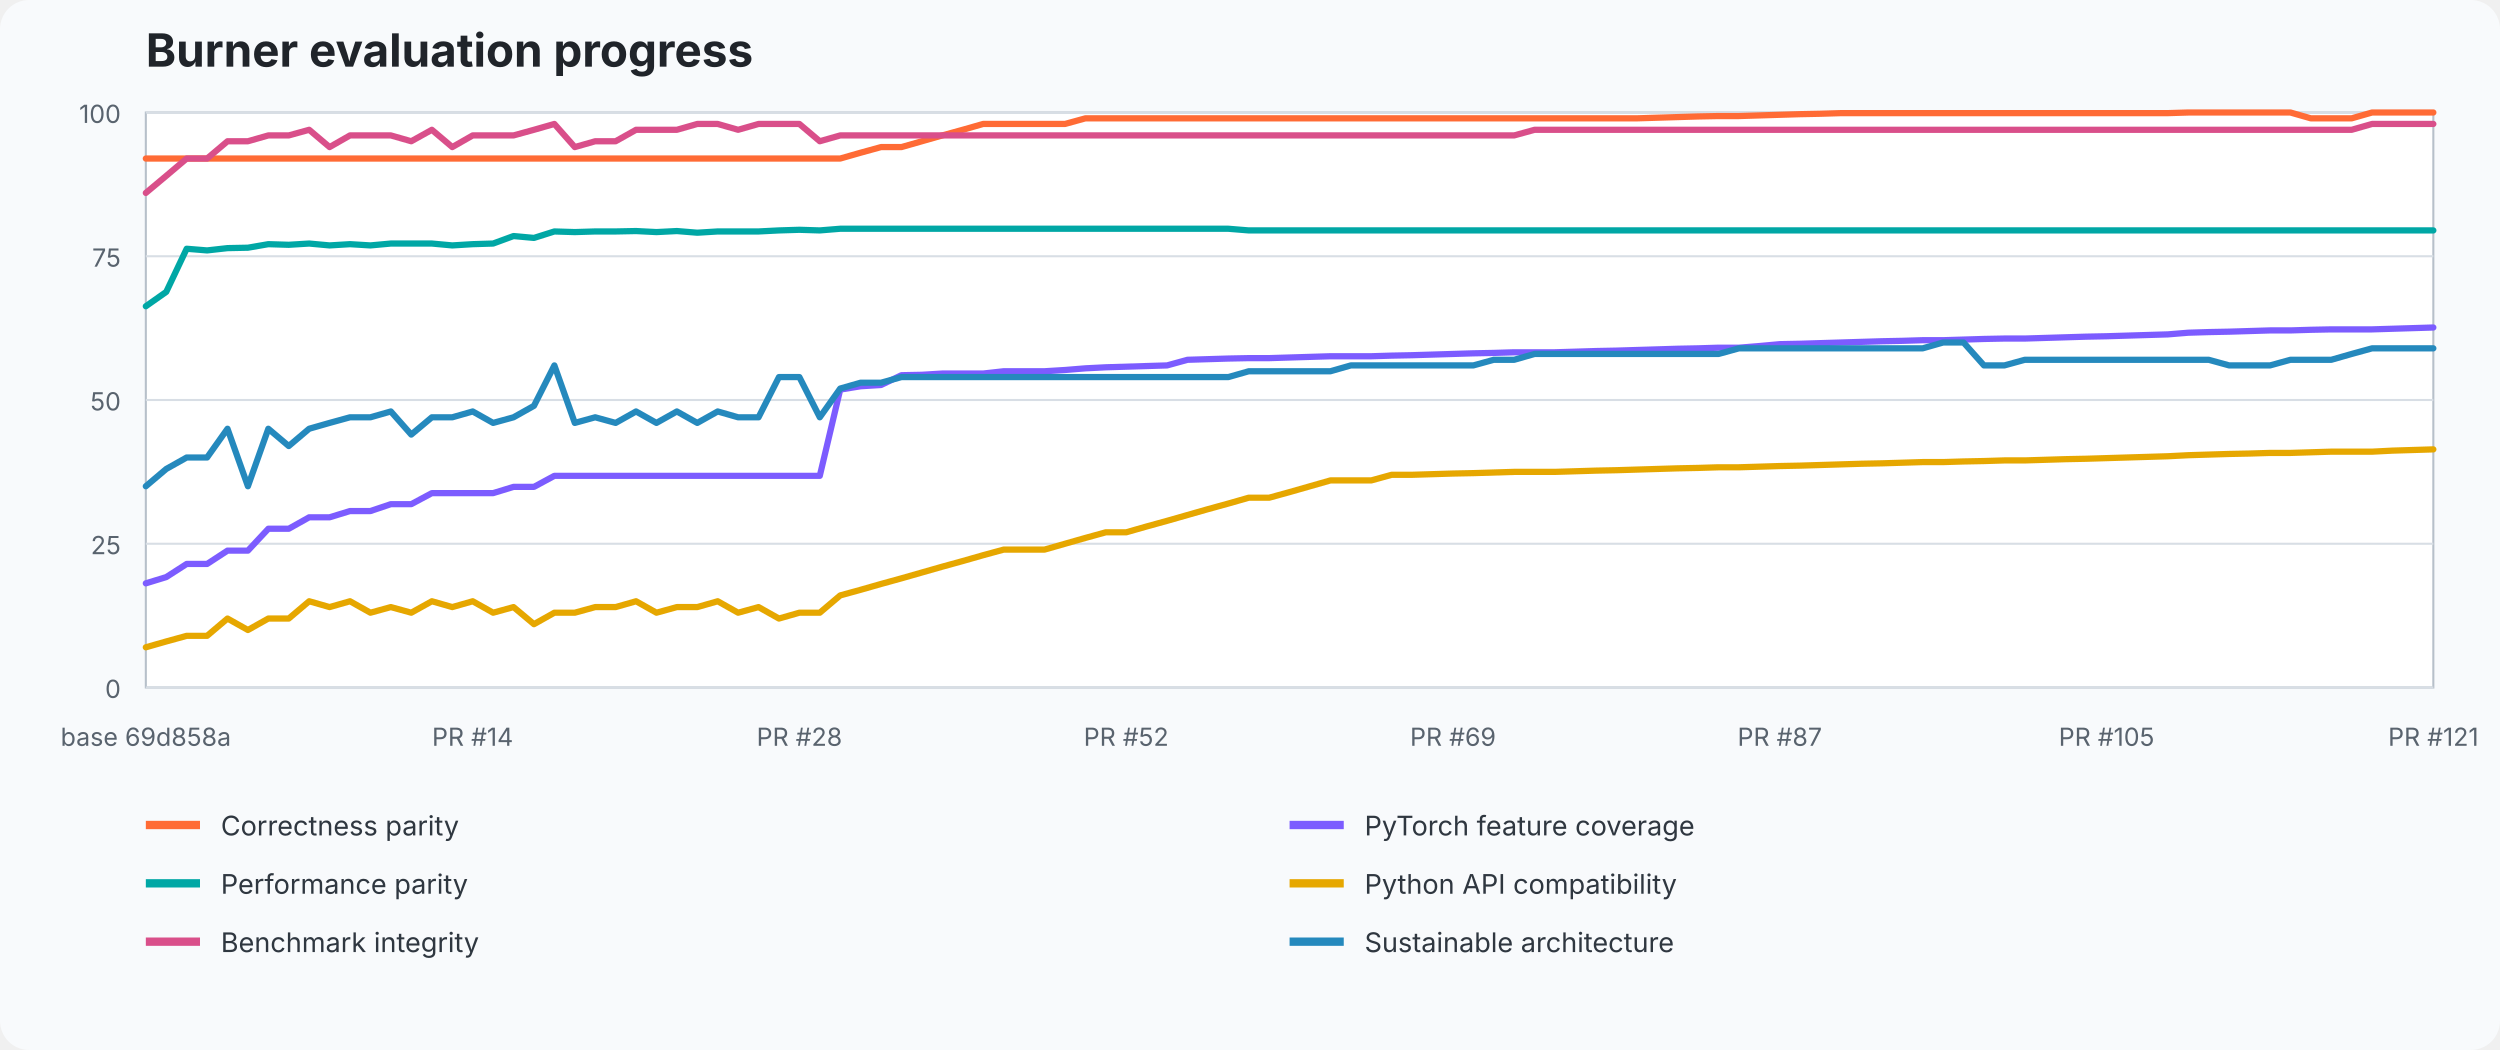
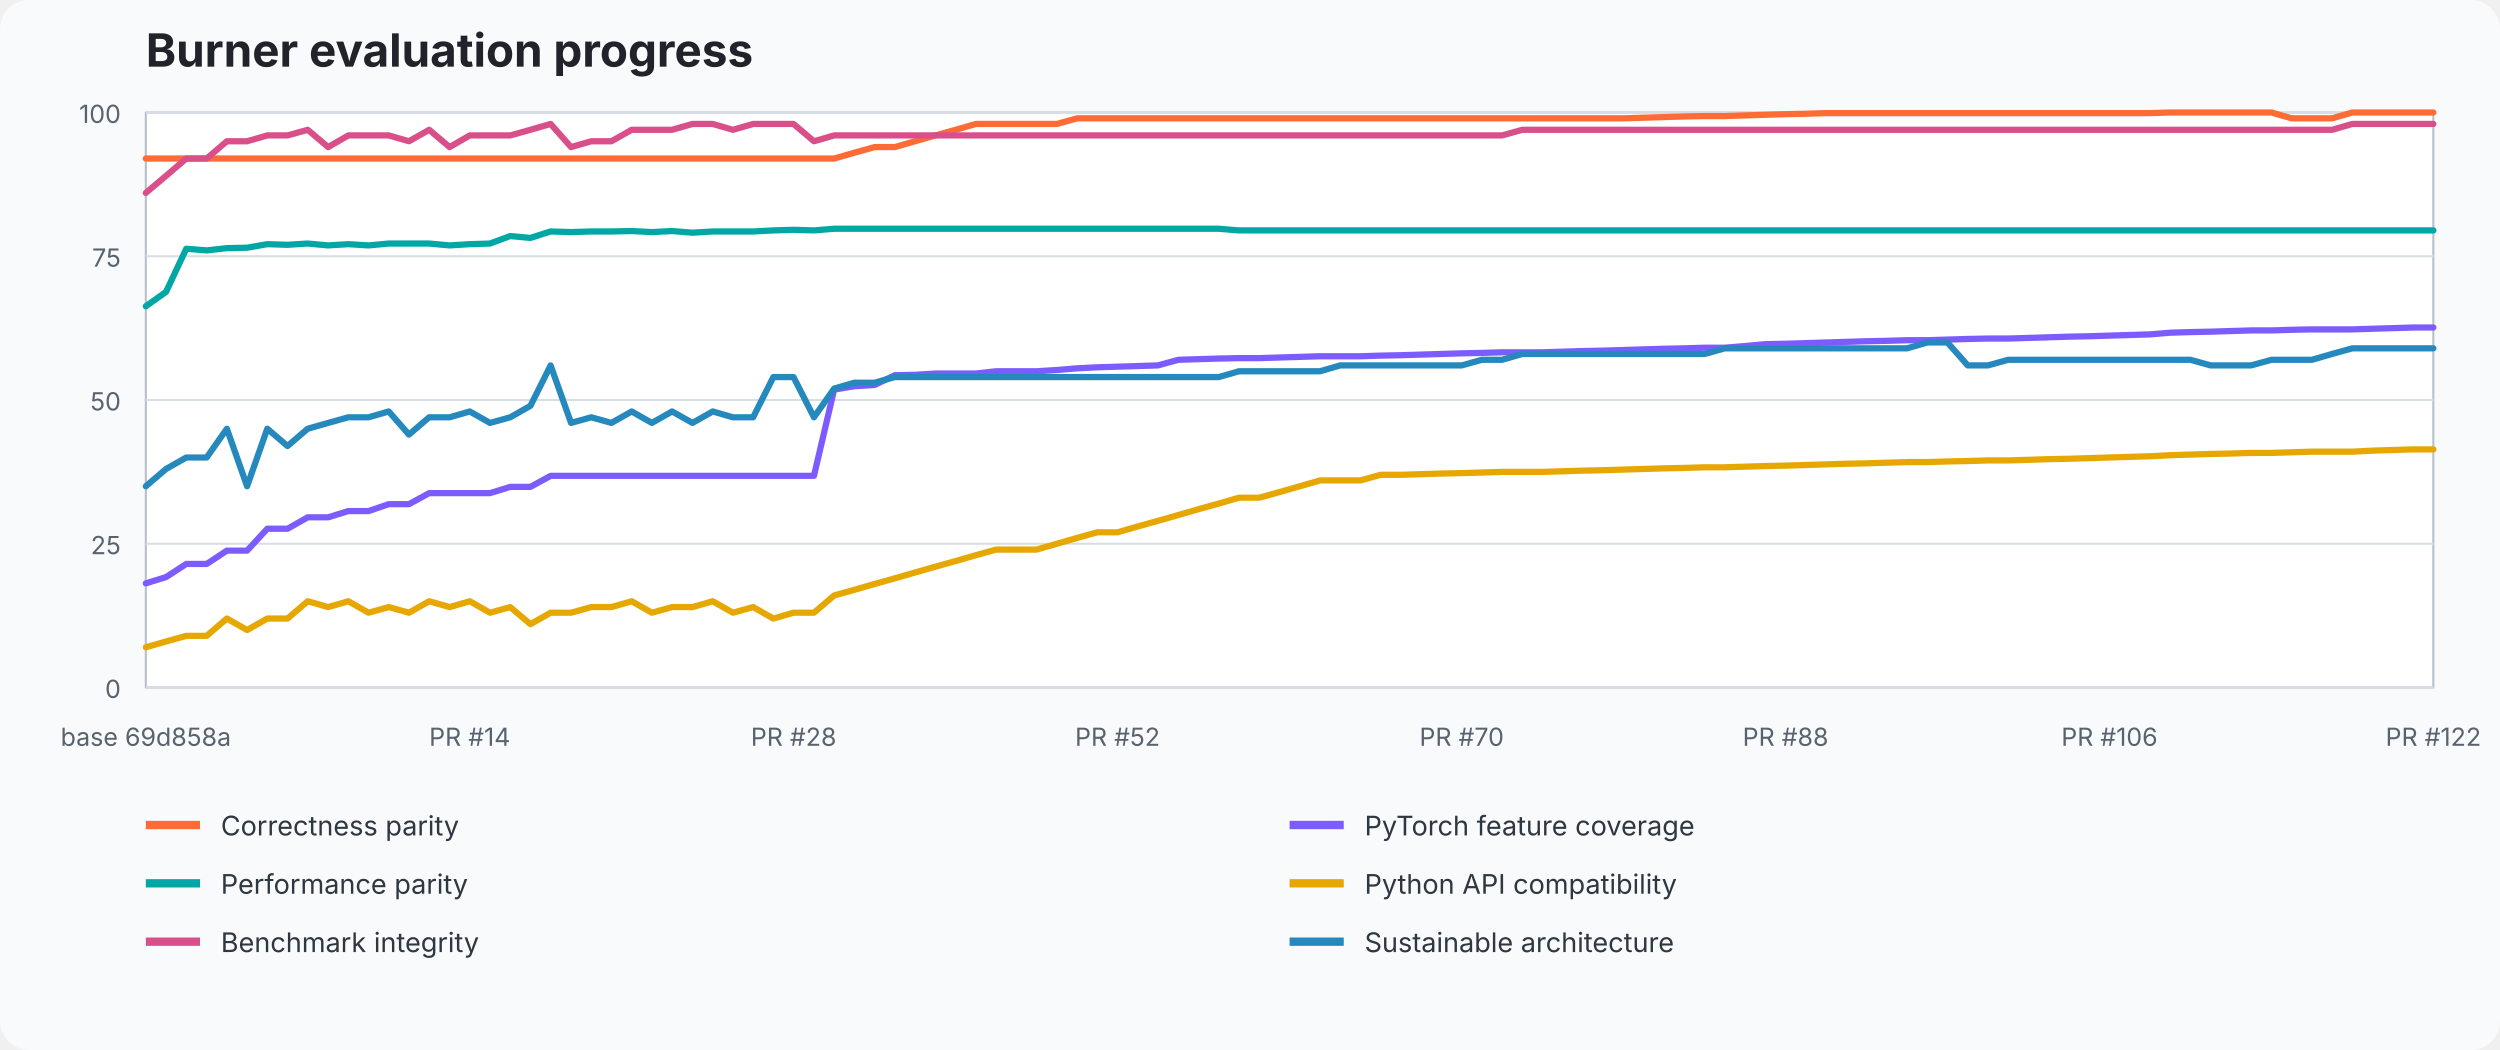
<svg xmlns="http://www.w3.org/2000/svg" width="1200" height="504" viewBox="0 0 1200 504" role="img" aria-labelledby="title desc">
  <style>text{font-family:ui-sans-serif,system-ui,-apple-system,BlinkMacSystemFont,"Segoe UI",sans-serif}.title{font-size:22px;font-weight:700;fill:#20242a}.axis{font-size:12px;fill:#59636e}.legend{font-size:13px;fill:#2f3740}.grid{stroke:#d8dee5;stroke-width:1}.plot{fill:#fff;stroke:#b7c0ca}</style>
  <rect width="100%" height="100%" fill="#f8fafc" rx="14" />
  <text x="70" y="32" class="title">Burner evaluation progress</text>
  <rect x="70" y="54" width="1098" height="276" class="plot" />
  <line x1="70" y1="330" x2="1168" y2="330" class="grid" />
  <text x="58" y="335" text-anchor="end" class="axis">0</text>
  <line x1="70" y1="261" x2="1168" y2="261" class="grid" />
  <text x="58" y="266" text-anchor="end" class="axis">25</text>
  <line x1="70" y1="192" x2="1168" y2="192" class="grid" />
  <text x="58" y="197" text-anchor="end" class="axis">50</text>
  <line x1="70" y1="123" x2="1168" y2="123" class="grid" />
  <text x="58" y="128" text-anchor="end" class="axis">75</text>
  <line x1="70" y1="54" x2="1168" y2="54" class="grid" />
  <text x="58" y="59" text-anchor="end" class="axis">100</text>
-   <polyline points="70.0,76.1 79.8,76.1 89.6,76.1 99.4,76.1 109.2,76.1 119.0,76.1 128.8,76.1 138.6,76.1 148.4,76.1 158.2,76.1 168.0,76.1 177.8,76.1 187.6,76.1 197.4,76.1 207.3,76.1 217.1,76.1 226.9,76.1 236.7,76.1 246.5,76.1 256.3,76.1 266.1,76.1 275.9,76.1 285.7,76.1 295.5,76.1 305.3,76.1 315.1,76.1 324.9,76.1 334.7,76.1 344.5,76.1 354.3,76.1 364.1,76.1 373.9,76.1 383.7,76.1 393.5,76.1 403.3,76.1 413.1,73.3 422.9,70.6 432.7,70.6 442.5,67.8 452.3,65.0 462.1,62.3 471.9,59.5 481.8,59.5 491.6,59.5 501.4,59.5 511.2,59.5 521.0,56.8 530.8,56.8 540.6,56.8 550.4,56.8 560.2,56.8 570.0,56.8 579.8,56.8 589.6,56.8 599.4,56.8 609.2,56.8 619.0,56.8 628.8,56.8 638.6,56.8 648.4,56.8 658.2,56.8 668.0,56.8 677.8,56.8 687.6,56.8 697.4,56.8 707.2,56.8 717.0,56.8 726.8,56.8 736.6,56.8 746.4,56.8 756.3,56.8 766.1,56.8 775.9,56.8 785.7,56.8 795.5,56.5 805.3,56.2 815.1,55.9 824.9,55.7 834.7,55.7 844.5,55.4 854.3,55.1 864.1,54.8 873.9,54.6 883.7,54.3 893.5,54.3 903.3,54.3 913.1,54.3 922.9,54.3 932.7,54.3 942.5,54.3 952.3,54.3 962.1,54.3 971.9,54.3 981.7,54.3 991.5,54.3 1001.3,54.3 1011.1,54.3 1020.9,54.3 1030.8,54.3 1040.6,54.3 1050.4,54.0 1060.2,54.0 1070.0,54.0 1079.8,54.0 1089.6,54.0 1099.4,54.0 1109.2,56.8 1119.0,56.8 1128.8,56.8 1138.6,54.0 1148.4,54.0 1158.2,54.0 1168.0,54.0" fill="none" stroke="#ff6b35" stroke-width="3" stroke-linejoin="round" stroke-linecap="round" />
-   <polyline points="70.0,280.0 79.8,277.0 89.6,270.7 99.4,270.7 109.2,264.3 119.0,264.3 128.8,253.8 138.6,253.8 148.4,248.3 158.2,248.3 168.0,245.3 177.8,245.3 187.6,242.0 197.4,242.0 207.3,236.7 217.1,236.7 226.9,236.7 236.7,236.7 246.5,233.7 256.3,233.7 266.1,228.4 275.9,228.4 285.7,228.4 295.5,228.4 305.3,228.4 315.1,228.4 324.9,228.4 334.7,228.4 344.5,228.4 354.3,228.4 364.1,228.4 373.9,228.4 383.7,228.4 393.5,228.4 403.3,187.0 413.1,185.4 422.9,184.8 432.7,180.1 442.5,179.9 452.3,179.3 462.1,179.3 471.9,179.3 481.8,178.2 491.6,178.2 501.4,178.2 511.2,177.6 521.0,176.8 530.8,176.3 540.6,176.0 550.4,175.7 560.2,175.4 570.0,172.7 579.8,172.4 589.6,172.1 599.4,171.9 609.2,171.9 619.0,171.6 628.8,171.3 638.6,171.0 648.4,171.0 658.2,171.0 668.0,170.7 677.8,170.5 687.6,170.2 697.4,169.9 707.2,169.6 717.0,169.4 726.8,169.1 736.6,169.1 746.4,169.1 756.3,168.8 766.1,168.5 775.9,168.3 785.7,168.0 795.5,167.7 805.3,167.4 815.1,167.2 824.9,166.9 834.7,166.9 844.5,166.1 854.3,165.2 864.1,165.0 873.9,164.7 883.7,164.4 893.5,164.1 903.3,163.8 913.1,163.6 922.9,163.3 932.7,163.3 942.5,163.0 952.3,162.7 962.1,162.5 971.9,162.5 981.7,162.2 991.5,161.9 1001.3,161.6 1011.1,161.4 1020.9,161.1 1030.8,160.8 1040.6,160.5 1050.4,159.7 1060.2,159.4 1070.0,159.2 1079.8,158.9 1089.6,158.6 1099.4,158.6 1109.2,158.3 1119.0,158.1 1128.8,158.1 1138.6,158.1 1148.4,157.8 1158.2,157.5 1168.0,157.2" fill="none" stroke="#7c5cff" stroke-width="3" stroke-linejoin="round" stroke-linecap="round" />
-   <polyline points="70.0,147.0 79.8,140.1 89.6,119.4 99.4,120.2 109.2,119.1 119.0,118.9 128.8,117.2 138.6,117.5 148.4,116.9 158.2,117.8 168.0,117.2 177.8,117.8 187.6,116.9 197.4,116.9 207.3,116.9 217.1,117.8 226.9,117.2 236.7,116.9 246.5,113.3 256.3,114.2 266.1,111.1 275.9,111.4 285.7,111.1 295.5,111.1 305.3,110.9 315.1,111.4 324.9,110.9 334.7,111.7 344.5,111.1 354.3,111.1 364.1,111.1 373.9,110.6 383.7,110.3 393.5,110.6 403.3,109.8 413.1,109.8 422.9,109.8 432.7,109.8 442.5,109.8 452.3,109.8 462.1,109.8 471.9,109.8 481.8,109.8 491.6,109.8 501.4,109.8 511.2,109.8 521.0,109.8 530.8,109.8 540.6,109.8 550.4,109.8 560.2,109.8 570.0,109.8 579.8,109.8 589.6,109.8 599.4,110.6 609.2,110.6 619.0,110.6 628.8,110.6 638.6,110.6 648.4,110.6 658.2,110.6 668.0,110.6 677.8,110.6 687.6,110.6 697.4,110.6 707.2,110.6 717.0,110.6 726.8,110.6 736.6,110.6 746.4,110.6 756.3,110.6 766.1,110.6 775.9,110.6 785.7,110.6 795.5,110.6 805.3,110.6 815.1,110.6 824.9,110.6 834.7,110.6 844.5,110.6 854.3,110.6 864.1,110.6 873.9,110.6 883.7,110.6 893.5,110.6 903.3,110.6 913.1,110.6 922.9,110.6 932.7,110.6 942.5,110.6 952.3,110.6 962.1,110.6 971.9,110.6 981.7,110.6 991.5,110.6 1001.3,110.6 1011.1,110.6 1020.9,110.6 1030.8,110.6 1040.6,110.6 1050.4,110.6 1060.2,110.6 1070.0,110.6 1079.8,110.6 1089.6,110.6 1099.4,110.6 1109.2,110.6 1119.0,110.6 1128.8,110.6 1138.6,110.6 1148.4,110.6 1158.2,110.6 1168.0,110.6" fill="none" stroke="#00a7a5" stroke-width="3" stroke-linejoin="round" stroke-linecap="round" />
-   <polyline points="70.0,310.7 79.8,307.9 89.6,305.2 99.4,305.2 109.2,296.9 119.0,302.4 128.8,296.9 138.6,296.9 148.4,288.6 158.2,291.4 168.0,288.6 177.8,294.1 187.6,291.4 197.4,294.1 207.3,288.6 217.1,291.4 226.9,288.6 236.7,294.1 246.5,291.4 256.3,299.6 266.1,294.1 275.9,294.1 285.7,291.4 295.5,291.4 305.3,288.6 315.1,294.1 324.9,291.4 334.7,291.4 344.5,288.6 354.3,294.1 364.1,291.4 373.9,296.9 383.7,294.1 393.5,294.1 403.3,285.8 413.1,283.1 422.9,280.3 432.7,277.6 442.5,274.8 452.3,272.0 462.1,269.3 471.9,266.5 481.8,263.8 491.6,263.8 501.4,263.8 511.2,261.0 521.0,258.2 530.8,255.5 540.6,255.5 550.4,252.7 560.2,250.0 570.0,247.2 579.8,244.4 589.6,241.7 599.4,238.9 609.2,238.9 619.0,236.2 628.8,233.4 638.6,230.6 648.4,230.6 658.2,230.6 668.0,227.9 677.8,227.9 687.6,227.6 697.4,227.3 707.2,227.1 717.0,226.8 726.8,226.5 736.6,226.5 746.4,226.5 756.3,226.2 766.1,225.9 775.9,225.7 785.7,225.4 795.5,225.1 805.3,224.8 815.1,224.6 824.9,224.3 834.7,224.3 844.5,224.0 854.3,223.7 864.1,223.5 873.9,223.2 883.7,222.9 893.5,222.6 903.3,222.4 913.1,222.1 922.9,221.8 932.7,221.8 942.5,221.5 952.3,221.3 962.1,221.0 971.9,221.0 981.7,220.7 991.5,220.4 1001.3,220.2 1011.1,219.9 1020.9,219.6 1030.8,219.3 1040.6,219.0 1050.4,218.5 1060.2,218.2 1070.0,217.9 1079.8,217.7 1089.6,217.4 1099.4,217.4 1109.2,217.1 1119.0,216.8 1128.8,216.8 1138.6,216.8 1148.4,216.3 1158.2,216.0 1168.0,215.7" fill="none" stroke="#e6a700" stroke-width="3" stroke-linejoin="round" stroke-linecap="round" />
-   <polyline points="70.0,92.6 79.8,84.4 89.6,76.1 99.4,76.1 109.2,67.8 119.0,67.8 128.8,65.0 138.6,65.0 148.4,62.3 158.2,70.6 168.0,65.0 177.8,65.0 187.6,65.0 197.4,67.8 207.3,62.3 217.1,70.6 226.9,65.0 236.7,65.0 246.5,65.0 256.3,62.3 266.1,59.5 275.9,70.6 285.7,67.8 295.5,67.8 305.3,62.3 315.1,62.3 324.9,62.3 334.7,59.5 344.5,59.5 354.3,62.3 364.1,59.5 373.9,59.5 383.7,59.5 393.5,67.8 403.3,65.0 413.1,65.0 422.9,65.0 432.7,65.0 442.5,65.0 452.3,65.0 462.1,65.0 471.9,65.0 481.8,65.0 491.6,65.0 501.4,65.0 511.2,65.0 521.0,65.0 530.8,65.0 540.6,65.0 550.4,65.0 560.2,65.0 570.0,65.0 579.8,65.0 589.6,65.0 599.4,65.0 609.2,65.0 619.0,65.0 628.8,65.0 638.6,65.0 648.4,65.0 658.2,65.0 668.0,65.0 677.8,65.0 687.6,65.0 697.4,65.0 707.2,65.0 717.0,65.0 726.8,65.0 736.6,62.3 746.4,62.3 756.3,62.3 766.1,62.3 775.9,62.3 785.7,62.3 795.5,62.3 805.3,62.3 815.1,62.3 824.9,62.3 834.7,62.3 844.5,62.3 854.3,62.3 864.1,62.3 873.9,62.3 883.7,62.3 893.5,62.3 903.3,62.3 913.1,62.3 922.9,62.3 932.7,62.3 942.5,62.3 952.3,62.3 962.1,62.3 971.9,62.3 981.7,62.3 991.5,62.3 1001.3,62.3 1011.1,62.3 1020.9,62.3 1030.8,62.3 1040.6,62.3 1050.4,62.3 1060.2,62.3 1070.0,62.3 1079.8,62.3 1089.6,62.3 1099.4,62.3 1109.2,62.3 1119.0,62.3 1128.8,62.3 1138.6,59.5 1148.4,59.5 1158.2,59.5 1168.0,59.5" fill="none" stroke="#d94f8a" stroke-width="3" stroke-linejoin="round" stroke-linecap="round" />
-   <polyline points="70.0,233.4 79.8,225.1 89.6,219.6 99.4,219.6 109.2,205.8 119.0,233.4 128.8,205.8 138.6,214.1 148.4,205.8 158.2,203.0 168.0,200.3 177.8,200.3 187.6,197.5 197.4,208.6 207.3,200.3 217.1,200.3 226.9,197.5 236.7,203.0 246.5,200.3 256.3,194.8 266.1,175.4 275.9,203.0 285.7,200.3 295.5,203.0 305.3,197.5 315.1,203.0 324.9,197.5 334.7,203.0 344.5,197.5 354.3,200.3 364.1,200.3 373.9,181.0 383.7,181.0 393.5,200.3 403.3,186.5 413.1,183.7 422.9,183.7 432.7,181.0 442.5,181.0 452.3,181.0 462.1,181.0 471.9,181.0 481.8,181.0 491.6,181.0 501.4,181.0 511.2,181.0 521.0,181.0 530.8,181.0 540.6,181.0 550.4,181.0 560.2,181.0 570.0,181.0 579.8,181.0 589.6,181.0 599.4,178.2 609.2,178.2 619.0,178.2 628.8,178.2 638.6,178.2 648.4,175.4 658.2,175.4 668.0,175.4 677.8,175.4 687.6,175.4 697.4,175.4 707.2,175.4 717.0,172.7 726.8,172.7 736.6,169.9 746.4,169.9 756.3,169.9 766.1,169.9 775.9,169.9 785.7,169.9 795.5,169.9 805.3,169.9 815.1,169.9 824.9,169.9 834.7,167.2 844.5,167.2 854.3,167.2 864.1,167.2 873.9,167.2 883.7,167.2 893.5,167.2 903.3,167.2 913.1,167.2 922.9,167.2 932.7,164.4 942.5,164.4 952.3,175.4 962.1,175.4 971.9,172.7 981.7,172.7 991.5,172.7 1001.3,172.7 1011.1,172.7 1020.9,172.7 1030.8,172.7 1040.6,172.7 1050.4,172.7 1060.2,172.7 1070.0,175.4 1079.8,175.4 1089.6,175.4 1099.4,172.7 1109.2,172.7 1119.0,172.7 1128.8,169.9 1138.6,167.2 1148.4,167.2 1158.2,167.2 1168.0,167.2" fill="none" stroke="#2589bd" stroke-width="3" stroke-linejoin="round" stroke-linecap="round" />
+   <polyline points="70.0,76.1 79.7,76.1 89.4,76.1 99.2,76.1 108.9,76.1 118.6,76.1 128.3,76.1 138.0,76.1 147.7,76.1 157.5,76.1 167.2,76.1 176.9,76.1 186.6,76.1 196.3,76.1 206.0,76.1 215.8,76.1 225.5,76.1 235.2,76.1 244.9,76.1 254.6,76.1 264.3,76.1 274.1,76.1 283.8,76.1 293.5,76.1 303.2,76.1 312.9,76.1 322.6,76.1 332.4,76.1 342.1,76.1 351.8,76.1 361.5,76.1 371.2,76.1 380.9,76.1 390.7,76.1 400.4,76.1 410.1,73.3 419.8,70.6 429.5,70.6 439.2,67.8 449.0,65.0 458.7,62.3 468.4,59.5 478.1,59.5 487.8,59.5 497.5,59.5 507.3,59.5 517.0,56.8 526.7,56.8 536.4,56.8 546.1,56.8 555.8,56.8 565.6,56.8 575.3,56.8 585.0,56.8 594.7,56.8 604.4,56.8 614.1,56.8 623.9,56.8 633.6,56.8 643.3,56.8 653.0,56.8 662.7,56.8 672.4,56.8 682.2,56.8 691.9,56.8 701.6,56.8 711.3,56.8 721.0,56.8 730.7,56.8 740.5,56.8 750.2,56.8 759.9,56.8 769.6,56.8 779.3,56.8 789.0,56.5 798.8,56.2 808.5,55.9 818.2,55.7 827.9,55.7 837.6,55.4 847.3,55.1 857.1,54.8 866.8,54.6 876.5,54.3 886.2,54.3 895.9,54.3 905.6,54.3 915.4,54.3 925.1,54.3 934.8,54.3 944.5,54.3 954.2,54.3 963.9,54.3 973.7,54.3 983.4,54.3 993.1,54.3 1002.8,54.3 1012.5,54.3 1022.2,54.3 1032.0,54.3 1041.7,54.0 1051.4,54.0 1061.1,54.0 1070.8,54.0 1080.5,54.0 1090.3,54.0 1100.0,56.8 1109.7,56.8 1119.4,56.8 1129.1,54.0 1138.8,54.0 1148.6,54.0 1158.3,54.0 1168.0,54.0" fill="none" stroke="#ff6b35" stroke-width="3" stroke-linejoin="round" stroke-linecap="round" />
+   <polyline points="70.0,280.0 79.7,277.0 89.4,270.7 99.2,270.7 108.9,264.3 118.6,264.3 128.3,253.8 138.0,253.8 147.7,248.3 157.5,248.3 167.2,245.3 176.9,245.3 186.6,242.0 196.3,242.0 206.0,236.7 215.8,236.7 225.5,236.7 235.2,236.7 244.9,233.7 254.6,233.7 264.3,228.4 274.1,228.4 283.8,228.4 293.5,228.4 303.2,228.4 312.9,228.4 322.6,228.4 332.4,228.4 342.1,228.4 351.8,228.4 361.5,228.4 371.2,228.4 380.9,228.4 390.7,228.4 400.4,187.0 410.1,185.4 419.8,184.8 429.5,180.1 439.2,179.9 449.0,179.3 458.7,179.3 468.4,179.3 478.1,178.2 487.8,178.2 497.5,178.2 507.3,177.6 517.0,176.8 526.7,176.3 536.4,176.0 546.1,175.7 555.8,175.4 565.6,172.7 575.3,172.4 585.0,172.1 594.7,171.9 604.4,171.9 614.1,171.6 623.9,171.3 633.6,171.0 643.3,171.0 653.0,171.0 662.7,170.7 672.4,170.5 682.2,170.2 691.9,169.9 701.6,169.6 711.3,169.4 721.0,169.1 730.7,169.1 740.5,169.1 750.2,168.8 759.9,168.5 769.6,168.3 779.3,168.0 789.0,167.7 798.8,167.4 808.5,167.2 818.2,166.9 827.9,166.9 837.6,166.1 847.3,165.2 857.1,165.0 866.8,164.7 876.5,164.4 886.2,164.1 895.9,163.8 905.6,163.6 915.4,163.3 925.1,163.3 934.8,163.0 944.5,162.7 954.2,162.5 963.9,162.5 973.7,162.2 983.4,161.9 993.1,161.6 1002.8,161.4 1012.5,161.1 1022.2,160.8 1032.0,160.5 1041.7,159.7 1051.4,159.4 1061.1,159.2 1070.8,158.9 1080.5,158.6 1090.3,158.6 1100.0,158.3 1109.7,158.1 1119.4,158.1 1129.1,158.1 1138.8,157.8 1148.6,157.5 1158.3,157.2 1168.0,157.2" fill="none" stroke="#7c5cff" stroke-width="3" stroke-linejoin="round" stroke-linecap="round" />
+   <polyline points="70.0,147.0 79.7,140.1 89.4,119.4 99.2,120.2 108.9,119.1 118.6,118.9 128.3,117.2 138.0,117.5 147.7,116.9 157.5,117.8 167.2,117.2 176.9,117.8 186.6,116.9 196.3,116.9 206.0,116.9 215.8,117.8 225.5,117.2 235.2,116.9 244.9,113.3 254.6,114.2 264.3,111.1 274.1,111.4 283.8,111.1 293.5,111.1 303.2,110.9 312.9,111.4 322.6,110.9 332.4,111.7 342.1,111.1 351.8,111.1 361.5,111.1 371.2,110.6 380.9,110.3 390.7,110.6 400.4,109.8 410.1,109.8 419.8,109.8 429.5,109.8 439.2,109.8 449.0,109.8 458.7,109.8 468.4,109.8 478.1,109.8 487.8,109.8 497.5,109.8 507.3,109.8 517.0,109.8 526.7,109.8 536.4,109.8 546.1,109.8 555.8,109.8 565.6,109.8 575.3,109.8 585.0,109.8 594.7,110.6 604.4,110.6 614.1,110.6 623.9,110.6 633.6,110.6 643.3,110.6 653.0,110.6 662.7,110.6 672.4,110.6 682.2,110.6 691.9,110.6 701.6,110.6 711.3,110.6 721.0,110.6 730.7,110.6 740.5,110.6 750.2,110.6 759.9,110.6 769.6,110.6 779.3,110.6 789.0,110.6 798.8,110.6 808.5,110.6 818.2,110.6 827.9,110.6 837.6,110.6 847.3,110.6 857.1,110.6 866.8,110.6 876.5,110.6 886.2,110.6 895.9,110.6 905.6,110.6 915.4,110.6 925.1,110.6 934.8,110.6 944.5,110.6 954.2,110.6 963.9,110.6 973.7,110.6 983.4,110.6 993.1,110.6 1002.8,110.6 1012.5,110.6 1022.2,110.6 1032.0,110.6 1041.7,110.6 1051.4,110.6 1061.1,110.6 1070.8,110.6 1080.5,110.6 1090.3,110.6 1100.0,110.6 1109.7,110.6 1119.4,110.6 1129.1,110.6 1138.8,110.6 1148.6,110.6 1158.3,110.6 1168.0,110.6" fill="none" stroke="#00a7a5" stroke-width="3" stroke-linejoin="round" stroke-linecap="round" />
+   <polyline points="70.0,310.7 79.7,307.9 89.4,305.2 99.2,305.2 108.9,296.9 118.6,302.4 128.3,296.9 138.0,296.9 147.7,288.6 157.5,291.4 167.2,288.6 176.9,294.1 186.6,291.4 196.3,294.1 206.0,288.6 215.8,291.4 225.5,288.6 235.2,294.1 244.9,291.4 254.6,299.6 264.3,294.1 274.1,294.1 283.8,291.4 293.5,291.4 303.2,288.6 312.9,294.1 322.6,291.4 332.4,291.4 342.1,288.6 351.8,294.1 361.5,291.4 371.2,296.9 380.9,294.1 390.7,294.1 400.4,285.8 410.1,283.1 419.8,280.3 429.5,277.6 439.2,274.8 449.0,272.0 458.7,269.3 468.4,266.5 478.1,263.8 487.8,263.8 497.5,263.8 507.3,261.0 517.0,258.2 526.7,255.5 536.4,255.5 546.1,252.7 555.8,250.0 565.6,247.2 575.3,244.4 585.0,241.7 594.7,238.9 604.4,238.9 614.1,236.2 623.9,233.4 633.6,230.6 643.3,230.6 653.0,230.6 662.7,227.9 672.4,227.9 682.2,227.6 691.9,227.3 701.6,227.1 711.3,226.8 721.0,226.5 730.7,226.5 740.5,226.5 750.2,226.2 759.9,225.9 769.6,225.7 779.3,225.4 789.0,225.1 798.8,224.8 808.5,224.6 818.2,224.3 827.9,224.3 837.6,224.0 847.3,223.7 857.1,223.5 866.8,223.2 876.5,222.9 886.2,222.6 895.9,222.4 905.6,222.1 915.4,221.8 925.1,221.8 934.8,221.5 944.5,221.3 954.2,221.0 963.9,221.0 973.7,220.7 983.4,220.4 993.1,220.2 1002.8,219.9 1012.5,219.6 1022.2,219.3 1032.0,219.0 1041.7,218.5 1051.4,218.2 1061.1,217.9 1070.8,217.7 1080.5,217.4 1090.3,217.4 1100.0,217.1 1109.7,216.8 1119.4,216.8 1129.1,216.8 1138.8,216.3 1148.6,216.0 1158.3,215.7 1168.0,215.7" fill="none" stroke="#e6a700" stroke-width="3" stroke-linejoin="round" stroke-linecap="round" />
+   <polyline points="70.0,92.6 79.7,84.4 89.4,76.1 99.2,76.1 108.9,67.8 118.6,67.8 128.3,65.0 138.0,65.0 147.7,62.3 157.5,70.6 167.2,65.0 176.9,65.0 186.6,65.0 196.3,67.8 206.0,62.3 215.8,70.6 225.5,65.0 235.2,65.0 244.9,65.0 254.6,62.3 264.3,59.5 274.1,70.6 283.8,67.8 293.5,67.8 303.2,62.3 312.9,62.3 322.6,62.3 332.4,59.5 342.1,59.5 351.8,62.3 361.5,59.5 371.2,59.5 380.9,59.5 390.7,67.8 400.4,65.0 410.1,65.0 419.8,65.0 429.5,65.0 439.2,65.0 449.0,65.0 458.7,65.0 468.4,65.0 478.1,65.0 487.8,65.0 497.5,65.0 507.3,65.0 517.0,65.0 526.7,65.0 536.4,65.0 546.1,65.0 555.8,65.0 565.6,65.0 575.3,65.0 585.0,65.0 594.7,65.0 604.4,65.0 614.1,65.0 623.9,65.0 633.6,65.0 643.3,65.0 653.0,65.0 662.7,65.0 672.4,65.0 682.2,65.0 691.9,65.0 701.6,65.0 711.3,65.0 721.0,65.0 730.7,62.3 740.5,62.3 750.2,62.3 759.9,62.3 769.6,62.3 779.3,62.3 789.0,62.3 798.8,62.3 808.5,62.3 818.2,62.3 827.9,62.3 837.6,62.3 847.3,62.3 857.1,62.3 866.8,62.3 876.5,62.3 886.2,62.3 895.9,62.3 905.6,62.3 915.4,62.3 925.1,62.3 934.8,62.3 944.5,62.3 954.2,62.3 963.9,62.3 973.7,62.3 983.4,62.3 993.1,62.3 1002.8,62.3 1012.5,62.3 1022.2,62.3 1032.0,62.3 1041.7,62.3 1051.4,62.3 1061.1,62.3 1070.8,62.3 1080.5,62.3 1090.3,62.3 1100.0,62.3 1109.7,62.3 1119.4,62.3 1129.1,59.5 1138.8,59.5 1148.6,59.5 1158.3,59.5 1168.0,59.5" fill="none" stroke="#d94f8a" stroke-width="3" stroke-linejoin="round" stroke-linecap="round" />
+   <polyline points="70.0,233.4 79.7,225.1 89.4,219.6 99.2,219.6 108.9,205.8 118.6,233.4 128.3,205.8 138.0,214.1 147.7,205.8 157.5,203.0 167.2,200.3 176.9,200.3 186.6,197.5 196.3,208.6 206.0,200.3 215.8,200.3 225.5,197.5 235.2,203.0 244.9,200.3 254.6,194.8 264.3,175.4 274.1,203.0 283.8,200.3 293.5,203.0 303.2,197.5 312.9,203.0 322.6,197.5 332.4,203.0 342.1,197.5 351.8,200.3 361.5,200.3 371.2,181.0 380.9,181.0 390.7,200.3 400.4,186.5 410.1,183.7 419.8,183.7 429.5,181.0 439.2,181.0 449.0,181.0 458.7,181.0 468.4,181.0 478.1,181.0 487.8,181.0 497.5,181.0 507.3,181.0 517.0,181.0 526.7,181.0 536.4,181.0 546.1,181.0 555.8,181.0 565.6,181.0 575.3,181.0 585.0,181.0 594.7,178.2 604.4,178.2 614.1,178.2 623.9,178.2 633.6,178.2 643.3,175.4 653.0,175.4 662.7,175.4 672.4,175.4 682.2,175.4 691.9,175.4 701.6,175.4 711.3,172.7 721.0,172.7 730.7,169.9 740.5,169.9 750.2,169.9 759.9,169.9 769.6,169.9 779.3,169.9 789.0,169.9 798.8,169.9 808.5,169.9 818.2,169.9 827.9,167.2 837.6,167.2 847.3,167.2 857.1,167.2 866.8,167.2 876.5,167.2 886.2,167.2 895.9,167.2 905.6,167.2 915.4,167.2 925.1,164.4 934.8,164.4 944.5,175.4 954.2,175.4 963.9,172.7 973.7,172.7 983.4,172.7 993.1,172.7 1002.8,172.7 1012.5,172.7 1022.2,172.7 1032.0,172.7 1041.7,172.7 1051.4,172.7 1061.1,175.4 1070.8,175.4 1080.5,175.4 1090.3,172.7 1100.0,172.7 1109.7,172.7 1119.4,169.9 1129.1,167.2 1138.8,167.2 1148.6,167.2 1158.3,167.2 1168.0,167.2" fill="none" stroke="#2589bd" stroke-width="3" stroke-linejoin="round" stroke-linecap="round" />
  <text x="70" y="358" text-anchor="middle" class="axis">base 69d858a</text>
-   <text x="226.857" y="358" text-anchor="middle" class="axis">PR #14</text>
-   <text x="383.714" y="358" text-anchor="middle" class="axis">PR #28</text>
-   <text x="540.571" y="358" text-anchor="middle" class="axis">PR #52</text>
-   <text x="697.429" y="358" text-anchor="middle" class="axis">PR #69</text>
-   <text x="854.286" y="358" text-anchor="middle" class="axis">PR #87</text>
-   <text x="1011.143" y="358" text-anchor="middle" class="axis">PR #105</text>
-   <text x="1168" y="358" text-anchor="middle" class="axis">PR #121</text>
+   <text x="225.469" y="358" text-anchor="middle" class="axis">PR #14</text>
+   <text x="380.938" y="358" text-anchor="middle" class="axis">PR #28</text>
+   <text x="536.407" y="358" text-anchor="middle" class="axis">PR #52</text>
+   <text x="701.593" y="358" text-anchor="middle" class="axis">PR #70</text>
+   <text x="857.062" y="358" text-anchor="middle" class="axis">PR #88</text>
+   <text x="1012.531" y="358" text-anchor="middle" class="axis">PR #106</text>
+   <text x="1168" y="358" text-anchor="middle" class="axis">PR #122</text>
  <line x1="70" y1="396" x2="96" y2="396" stroke="#ff6b35" stroke-width="4" />
  <text x="106" y="401" class="legend">Correctness parity</text>
  <line x1="619" y1="396" x2="645" y2="396" stroke="#7c5cff" stroke-width="4" />
  <text x="655" y="401" class="legend">PyTorch feature coverage</text>
  <line x1="70" y1="424" x2="96" y2="424" stroke="#00a7a5" stroke-width="4" />
  <text x="106" y="429" class="legend">Performance parity</text>
  <line x1="619" y1="424" x2="645" y2="424" stroke="#e6a700" stroke-width="4" />
  <text x="655" y="429" class="legend">Python API compatibility</text>
  <line x1="70" y1="452" x2="96" y2="452" stroke="#d94f8a" stroke-width="4" />
  <text x="106" y="457" class="legend">Benchmark integrity</text>
  <line x1="619" y1="452" x2="645" y2="452" stroke="#2589bd" stroke-width="4" />
  <text x="655" y="457" class="legend">Sustainable architecture</text>
</svg>
